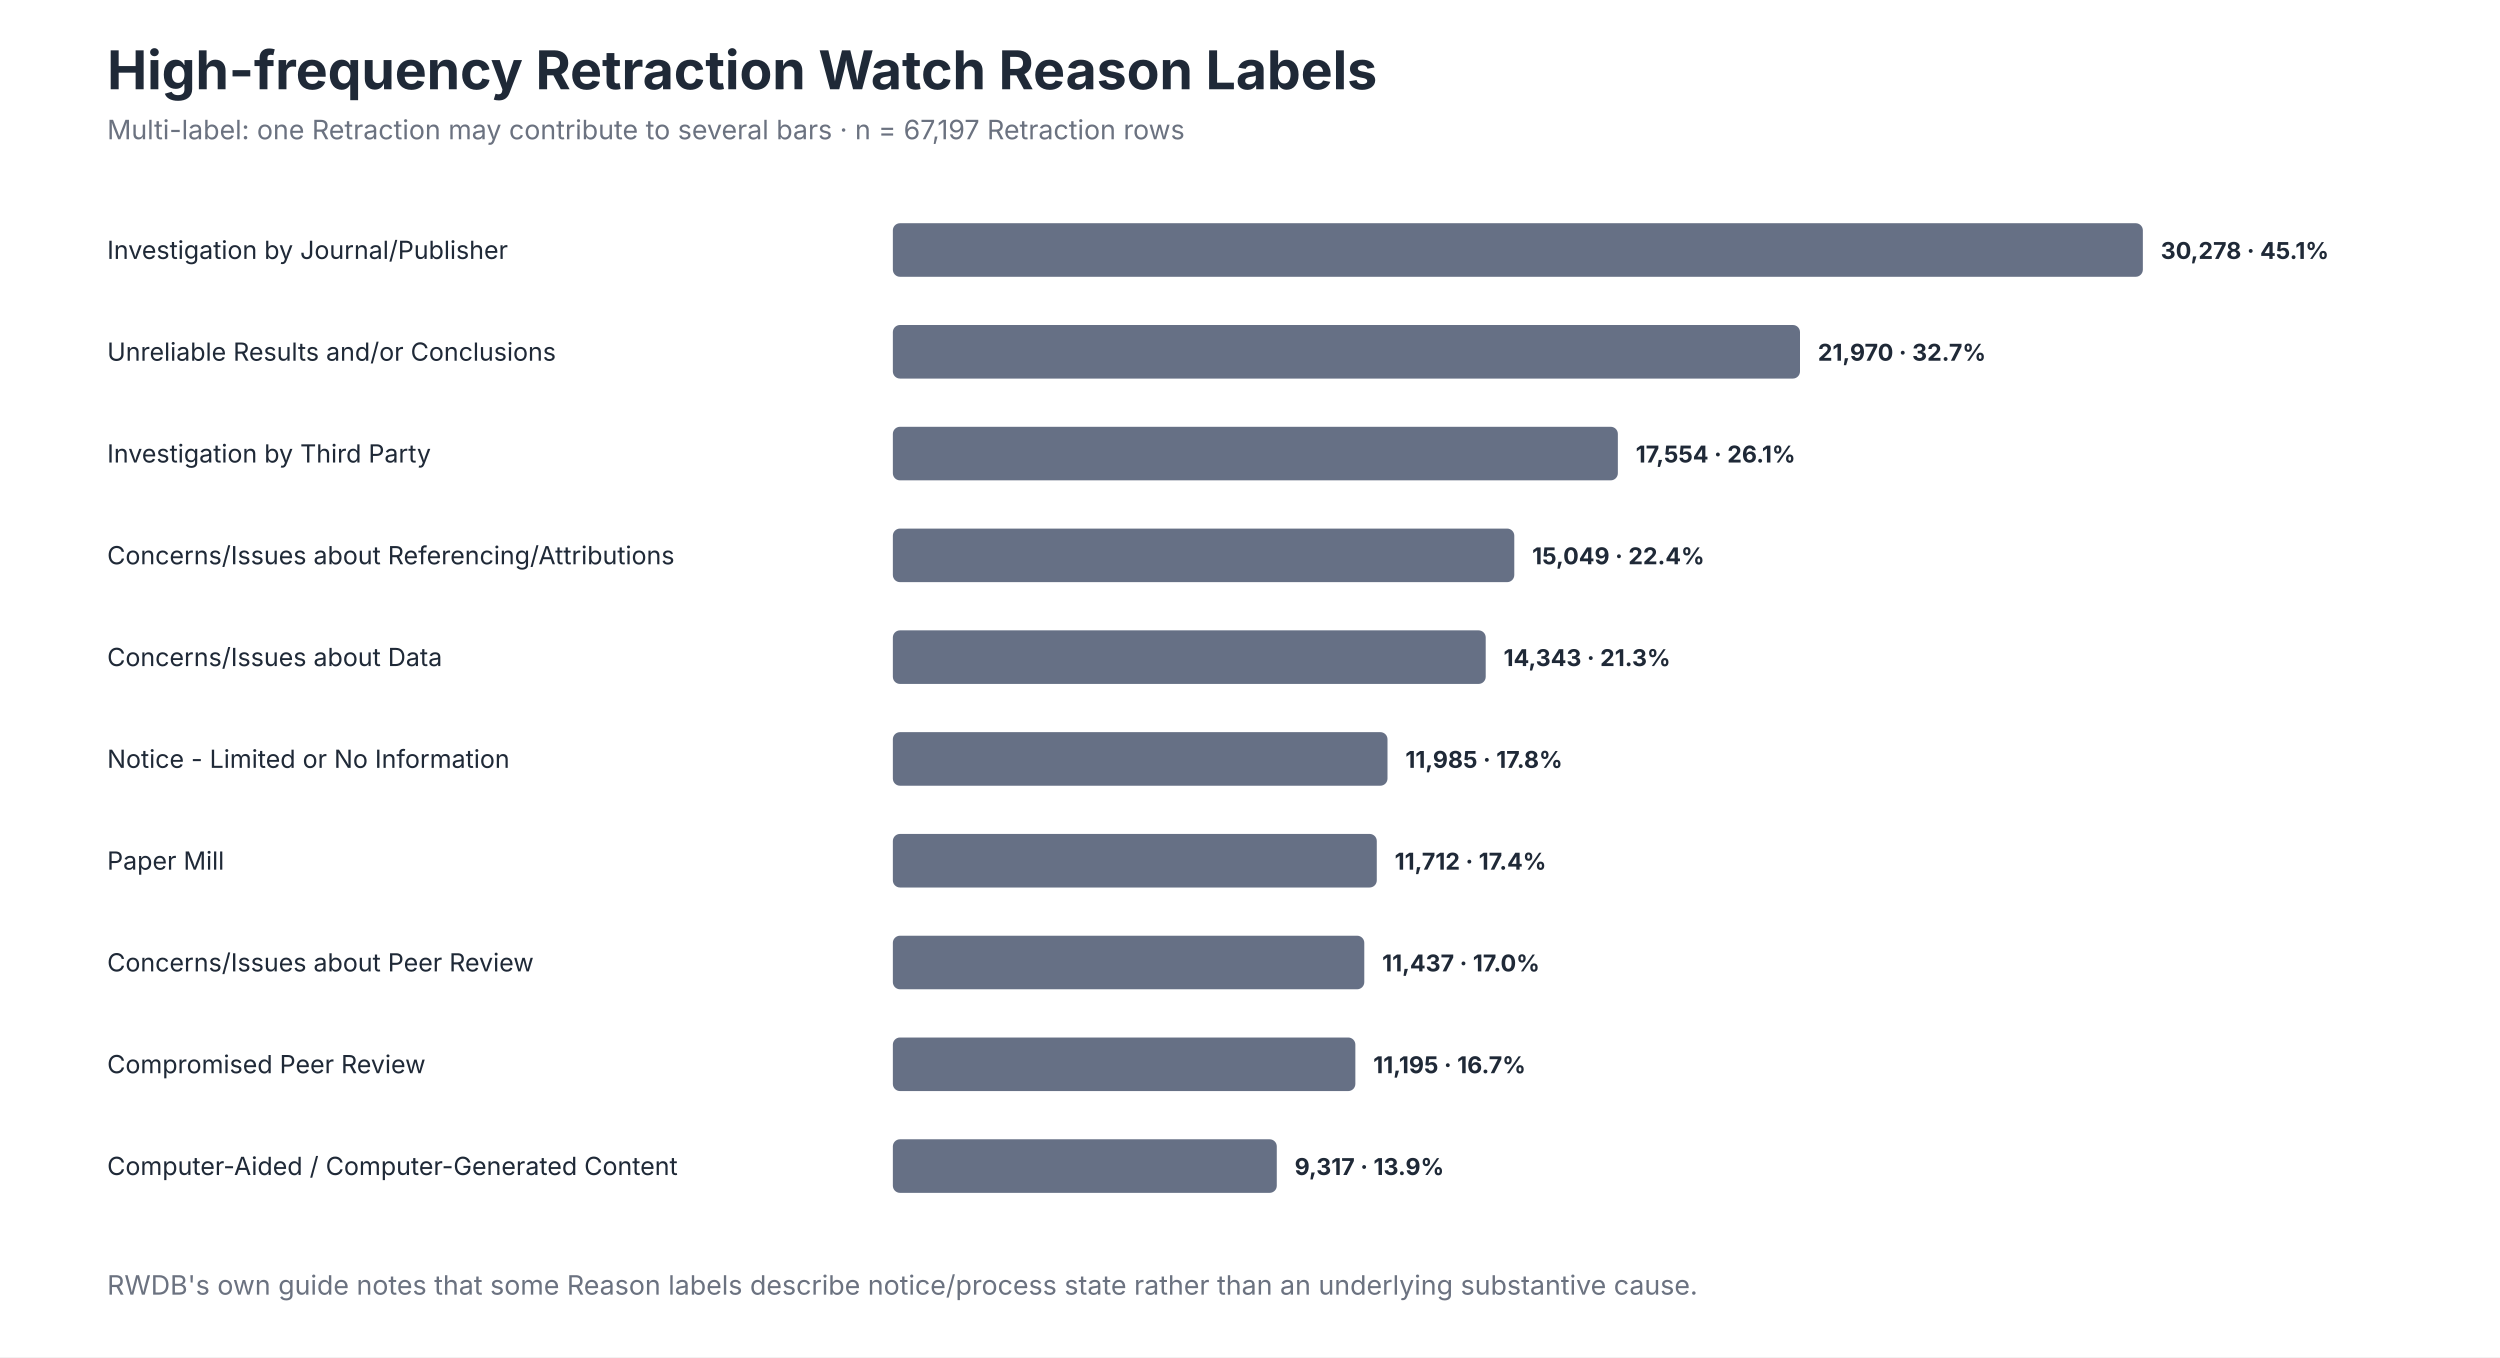
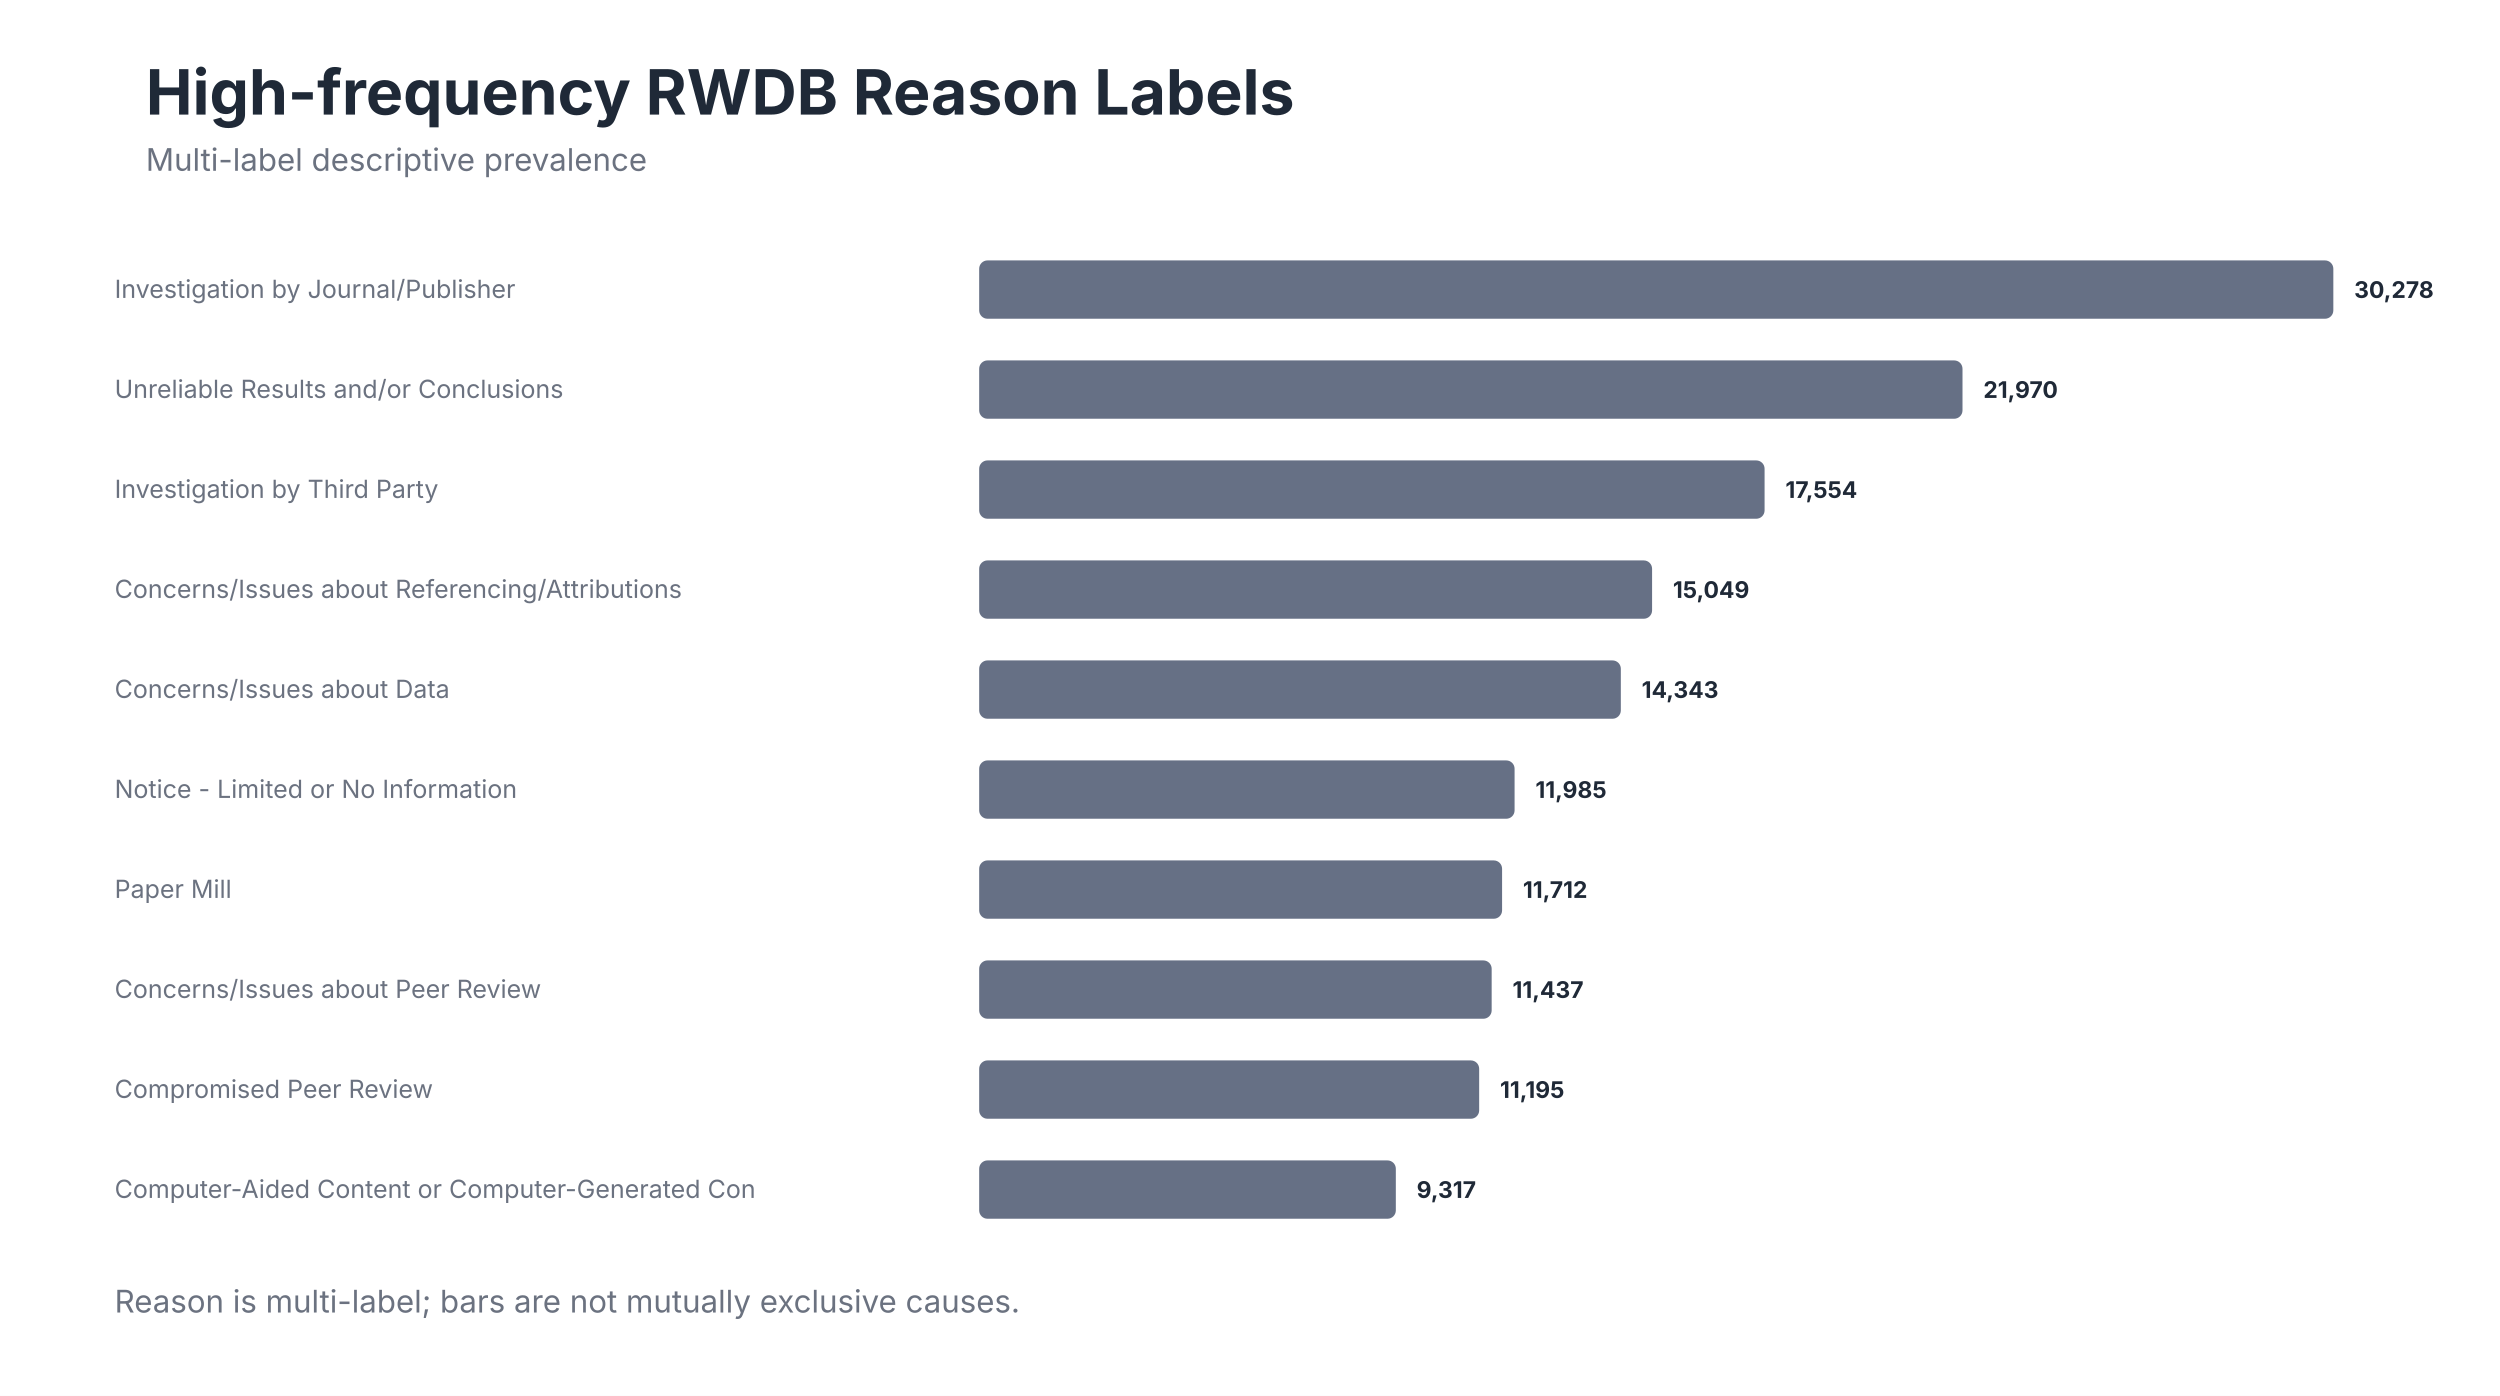
- <svg xmlns="http://www.w3.org/2000/svg" width="1400" height="760" viewBox="0 0 1400 760" role="img">
-   <rect width="1400" height="760" fill="#fff" />
-   <style>text{font-family:Inter,Arial,sans-serif;fill:#1f2937}.t{font-size:30px;font-weight:700}.s{font-size:15px;fill:#6b7280}.lab{font-size:14px}.v{font-size:13px;font-weight:700}.bar{fill:#667085}</style>
-   <text x="60" y="50" class="t">High-frequency Retraction Watch Reason Labels</text>
-   <text x="60" y="78" class="s">Multi-label: one Retraction may contribute to several bars · n = 67,197 Retraction rows</text>
-   <text x="60" y="145" class="lab">Investigation by Journal/Publisher</text>
-   <rect x="500" y="125" width="700" height="30" rx="4" class="bar" />
-   <text x="1210" y="145" class="v">30,278 · 45.1%</text>
-   <text x="60" y="202" class="lab">Unreliable Results and/or Conclusions</text>
-   <rect x="500" y="182" width="508" height="30" rx="4" class="bar" />
-   <text x="1018" y="202" class="v">21,970 · 32.7%</text>
-   <text x="60" y="259" class="lab">Investigation by Third Party</text>
-   <rect x="500" y="239" width="406" height="30" rx="4" class="bar" />
-   <text x="916" y="259" class="v">17,554 · 26.1%</text>
-   <text x="60" y="316" class="lab">Concerns/Issues about Referencing/Attributions</text>
-   <rect x="500" y="296" width="348" height="30" rx="4" class="bar" />
-   <text x="858" y="316" class="v">15,049 · 22.4%</text>
-   <text x="60" y="373" class="lab">Concerns/Issues about Data</text>
-   <rect x="500" y="353" width="332" height="30" rx="4" class="bar" />
-   <text x="842" y="373" class="v">14,343 · 21.3%</text>
-   <text x="60" y="430" class="lab">Notice - Limited or No Information</text>
-   <rect x="500" y="410" width="277" height="30" rx="4" class="bar" />
-   <text x="787" y="430" class="v">11,985 · 17.8%</text>
-   <text x="60" y="487" class="lab">Paper Mill</text>
-   <rect x="500" y="467" width="271" height="30" rx="4" class="bar" />
-   <text x="781" y="487" class="v">11,712 · 17.4%</text>
-   <text x="60" y="544" class="lab">Concerns/Issues about Peer Review</text>
-   <rect x="500" y="524" width="264" height="30" rx="4" class="bar" />
-   <text x="774" y="544" class="v">11,437 · 17.0%</text>
-   <text x="60" y="601" class="lab">Compromised Peer Review</text>
-   <rect x="500" y="581" width="259" height="30" rx="4" class="bar" />
-   <text x="769" y="601" class="v">11,195 · 16.7%</text>
-   <text x="60" y="658" class="lab">Computer-Aided / Computer-Generated Content</text>
-   <rect x="500" y="638" width="215" height="30" rx="4" class="bar" />
-   <text x="725" y="658" class="v">9,317 · 13.9%</text>
-   <text x="60" y="725" class="s">RWDB's own guide notes that some Reason labels describe notice/process state rather than an underlying substantive cause.</text>
+ <svg xmlns="http://www.w3.org/2000/svg" width="1200" height="670" viewBox="0 0 1200 670" role="img">
+   <rect width="1200" height="670" fill="#fff" />
+   <style>text{font-family:Inter,Arial,sans-serif;fill:#1f2937}.t{font-size:30px;font-weight:700}.s{font-size:15px;fill:#6b7280}.lab{font-size:12px;fill:#6b7280}.v{font-size:11px;font-weight:700}.bar{fill:#667085}.partial{fill:#b6bac2}.axis{stroke:#d1d5db;stroke-width:1}</style>
+   <text x="70" y="55" class="t">High-frequency RWDB Reason Labels</text>
+   <text x="70" y="82" class="s">Multi-label descriptive prevalence</text>
+   <text x="55" y="143" class="lab">Investigation by Journal/Publisher</text>
+   <rect x="470" y="125" width="650" height="28" rx="4" class="bar" />
+   <text x="1130" y="143" class="v">30,278</text>
+   <text x="55" y="191" class="lab">Unreliable Results and/or Conclusions</text>
+   <rect x="470" y="173" width="472" height="28" rx="4" class="bar" />
+   <text x="952" y="191" class="v">21,970</text>
+   <text x="55" y="239" class="lab">Investigation by Third Party</text>
+   <rect x="470" y="221" width="377" height="28" rx="4" class="bar" />
+   <text x="857" y="239" class="v">17,554</text>
+   <text x="55" y="287" class="lab">Concerns/Issues about Referencing/Attributions</text>
+   <rect x="470" y="269" width="323" height="28" rx="4" class="bar" />
+   <text x="803" y="287" class="v">15,049</text>
+   <text x="55" y="335" class="lab">Concerns/Issues about Data</text>
+   <rect x="470" y="317" width="308" height="28" rx="4" class="bar" />
+   <text x="788" y="335" class="v">14,343</text>
+   <text x="55" y="383" class="lab">Notice - Limited or No Information</text>
+   <rect x="470" y="365" width="257" height="28" rx="4" class="bar" />
+   <text x="737" y="383" class="v">11,985</text>
+   <text x="55" y="431" class="lab">Paper Mill</text>
+   <rect x="470" y="413" width="251" height="28" rx="4" class="bar" />
+   <text x="731" y="431" class="v">11,712</text>
+   <text x="55" y="479" class="lab">Concerns/Issues about Peer Review</text>
+   <rect x="470" y="461" width="246" height="28" rx="4" class="bar" />
+   <text x="726" y="479" class="v">11,437</text>
+   <text x="55" y="527" class="lab">Compromised Peer Review</text>
+   <rect x="470" y="509" width="240" height="28" rx="4" class="bar" />
+   <text x="720" y="527" class="v">11,195</text>
+   <text x="55" y="575" class="lab">Computer-Aided Content or Computer-Generated Con</text>
+   <rect x="470" y="557" width="200" height="28" rx="4" class="bar" />
+   <text x="680" y="575" class="v">9,317</text>
+   <text x="55" y="630" class="s">Reason is multi-label; bars are not mutually exclusive causes.</text>
</svg>
